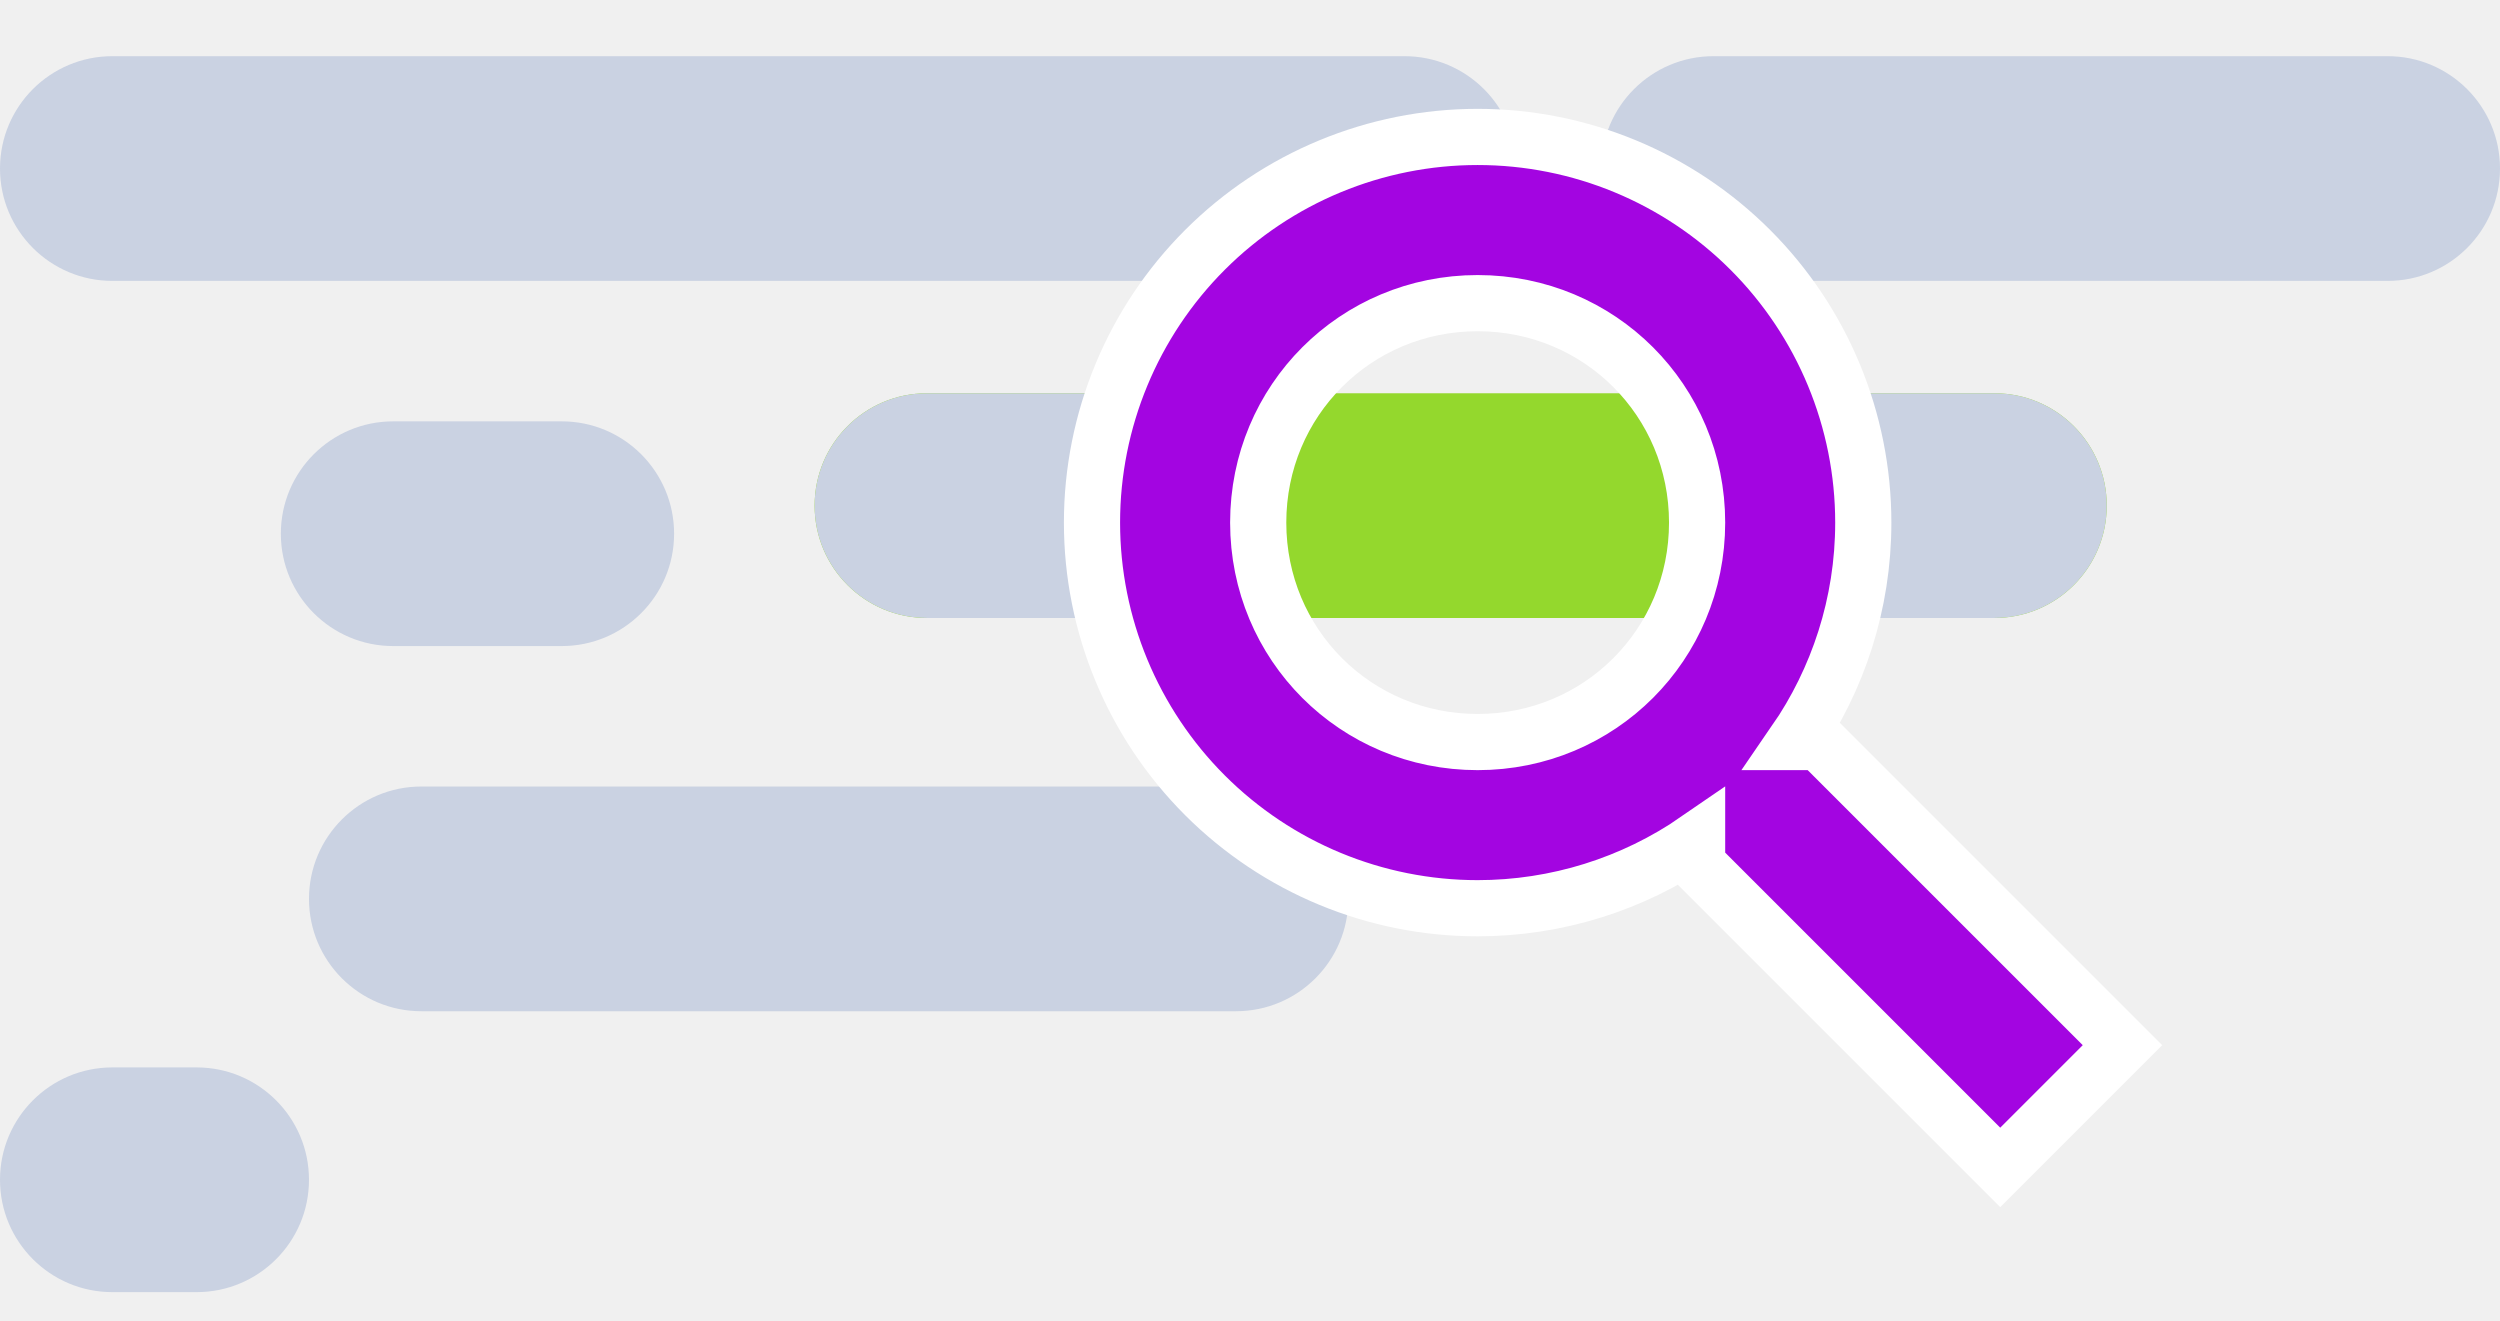
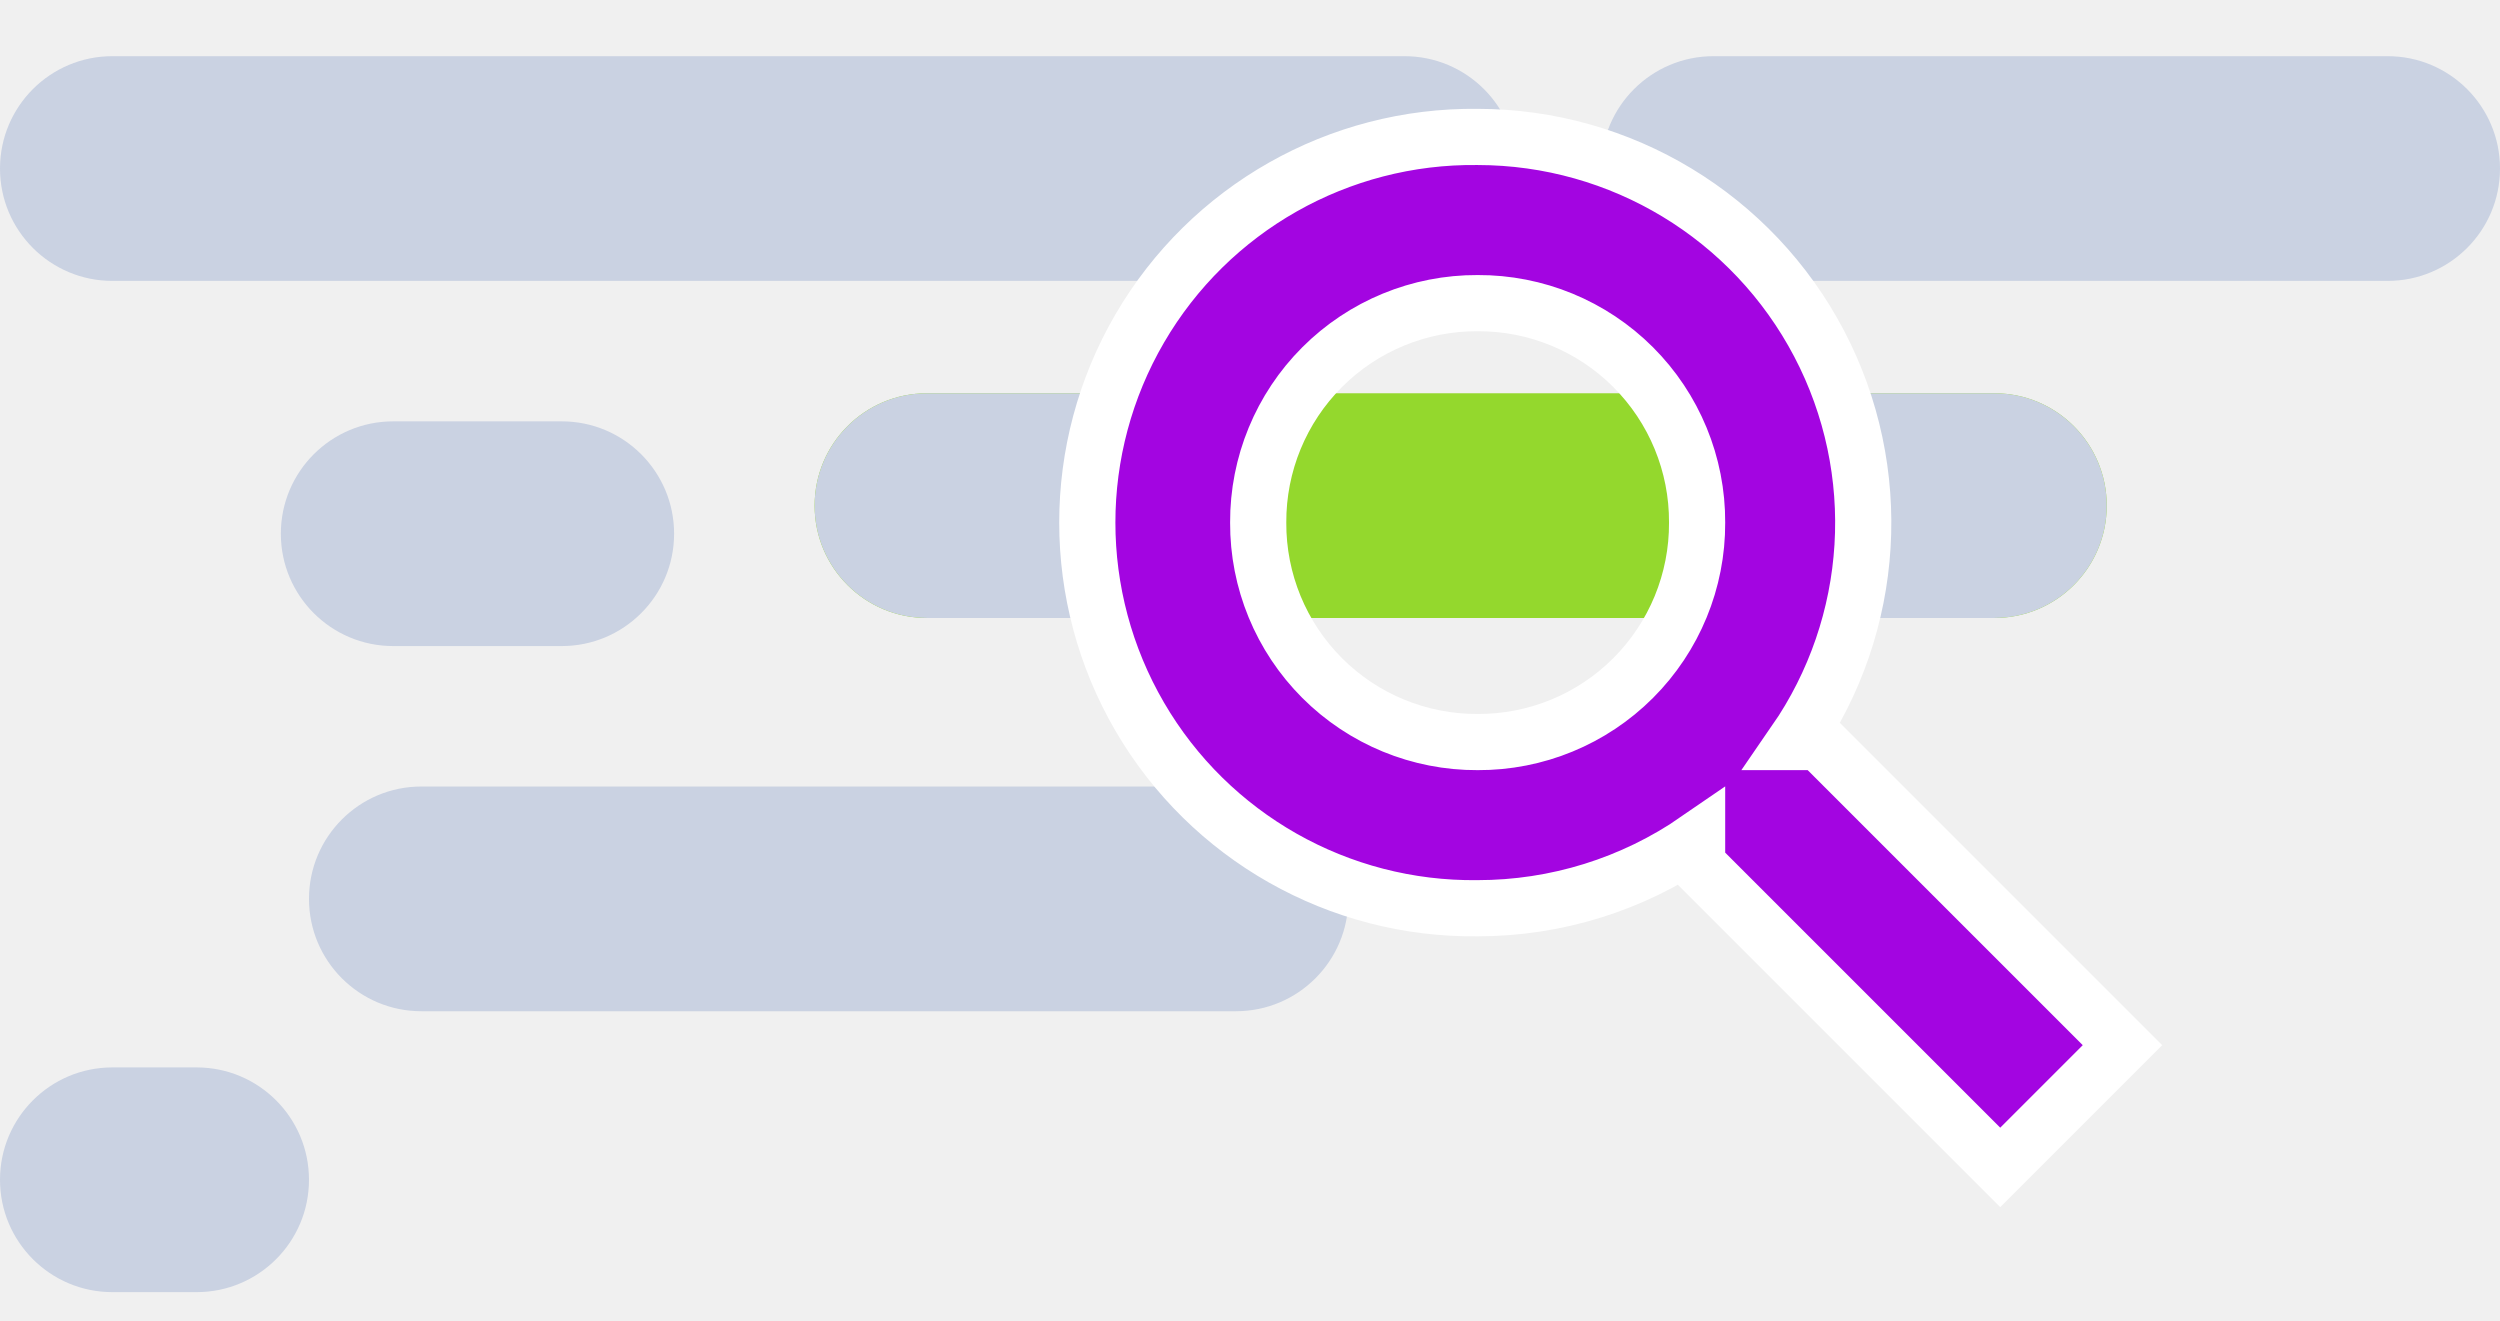
<svg xmlns="http://www.w3.org/2000/svg" width="89" height="47" viewBox="0 0 89 47" fill="none">
  <rect y="2" width="54" height="8" rx="4" fill="#CAD2E2" />
  <rect x="57" y="2" width="32" height="8" rx="4" fill="#CAD2E2" />
  <rect x="9.998" y="15" width="14" height="8" rx="4" fill="#CAD2E2" />
  <rect x="29" y="14" width="46" height="8" rx="4" fill="#94D82D" />
  <rect x="61" y="14" width="14" height="8" rx="4" fill="#CAD2E2" />
  <rect x="29" y="14" width="14" height="8" rx="4" fill="#CAD2E2" />
  <rect x="11" y="28" width="37" height="8" rx="4" fill="#CAD2E2" />
  <rect y="38" width="11" height="8" rx="4" fill="#CAD2E2" />
-   <path d="M52.604 32.333C55.406 32.333 58.129 31.478 60.417 29.9V30.354V30.768L60.71 31.061L70.501 40.853L71.208 41.56L71.915 40.853L74.853 37.915L75.56 37.208L74.853 36.501L65.061 26.71L64.768 26.417H64.354H63.898C65.43 24.195 66.333 21.5 66.333 18.604C66.333 14.963 64.887 11.471 62.312 8.896C59.737 6.321 56.245 4.875 52.604 4.875C48.963 4.875 45.471 6.321 42.896 8.896C40.322 11.471 38.875 14.963 38.875 18.604C38.875 22.245 40.322 25.737 42.896 28.312C45.471 30.887 48.963 32.333 52.604 32.333H52.604ZM44.792 18.604C44.792 14.261 48.261 10.792 52.604 10.792C56.948 10.792 60.417 14.261 60.417 18.604C60.417 22.948 56.948 26.417 52.604 26.417C48.261 26.417 44.792 22.948 44.792 18.604Z" fill="#A305E1" stroke="white" stroke-width="2" />
+   <path d="M52.604 32.333a13.76 13.76 0 0 0 7.813-2.433v.868l.293.293 9.791 9.792.707.707.707-.707 2.938-2.938.707-.707-.707-.707-9.792-9.791-.293-.293h-.87A13.736 13.736 0 0 0 52.604 4.875a13.73 13.73 0 1 0 0 27.458Zm-7.812-13.729a7.776 7.776 0 0 1 7.812-7.812 7.776 7.776 0 0 1 7.813 7.812 7.776 7.776 0 0 1-7.813 7.813 7.776 7.776 0 0 1-7.812-7.813Z" fill="#A305E1" stroke="#fff" stroke-width="2" />
</svg>
